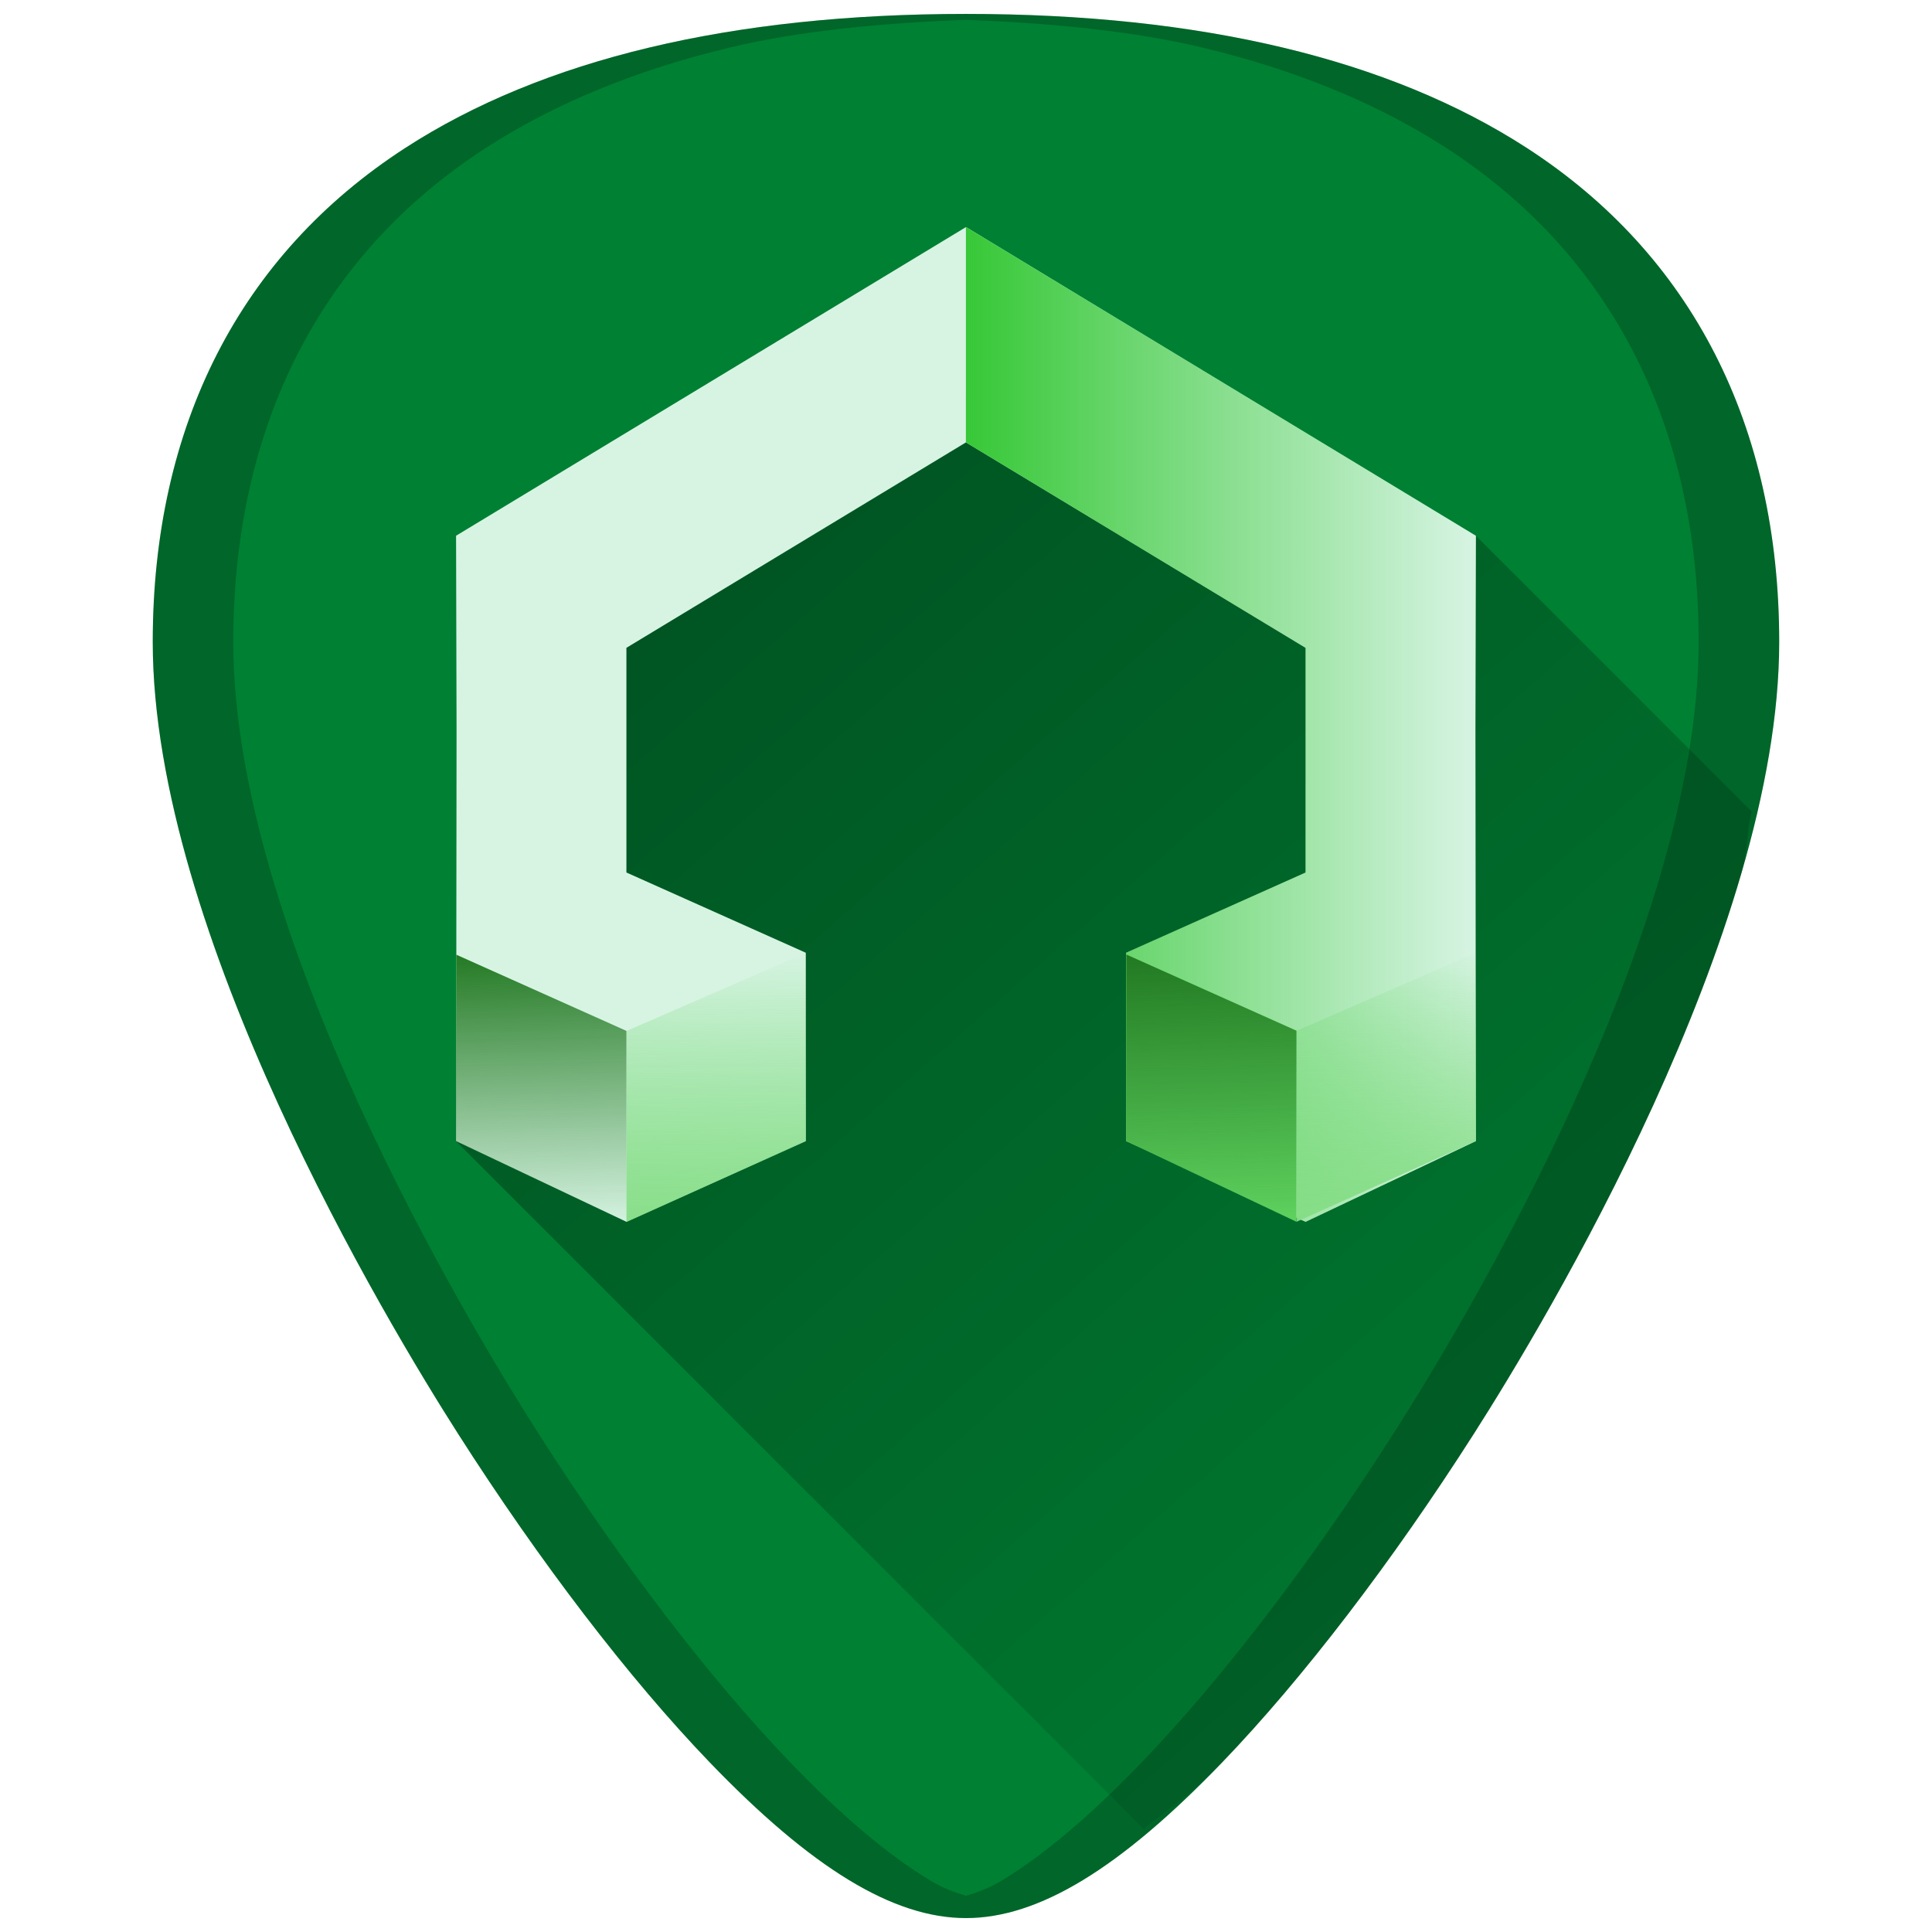
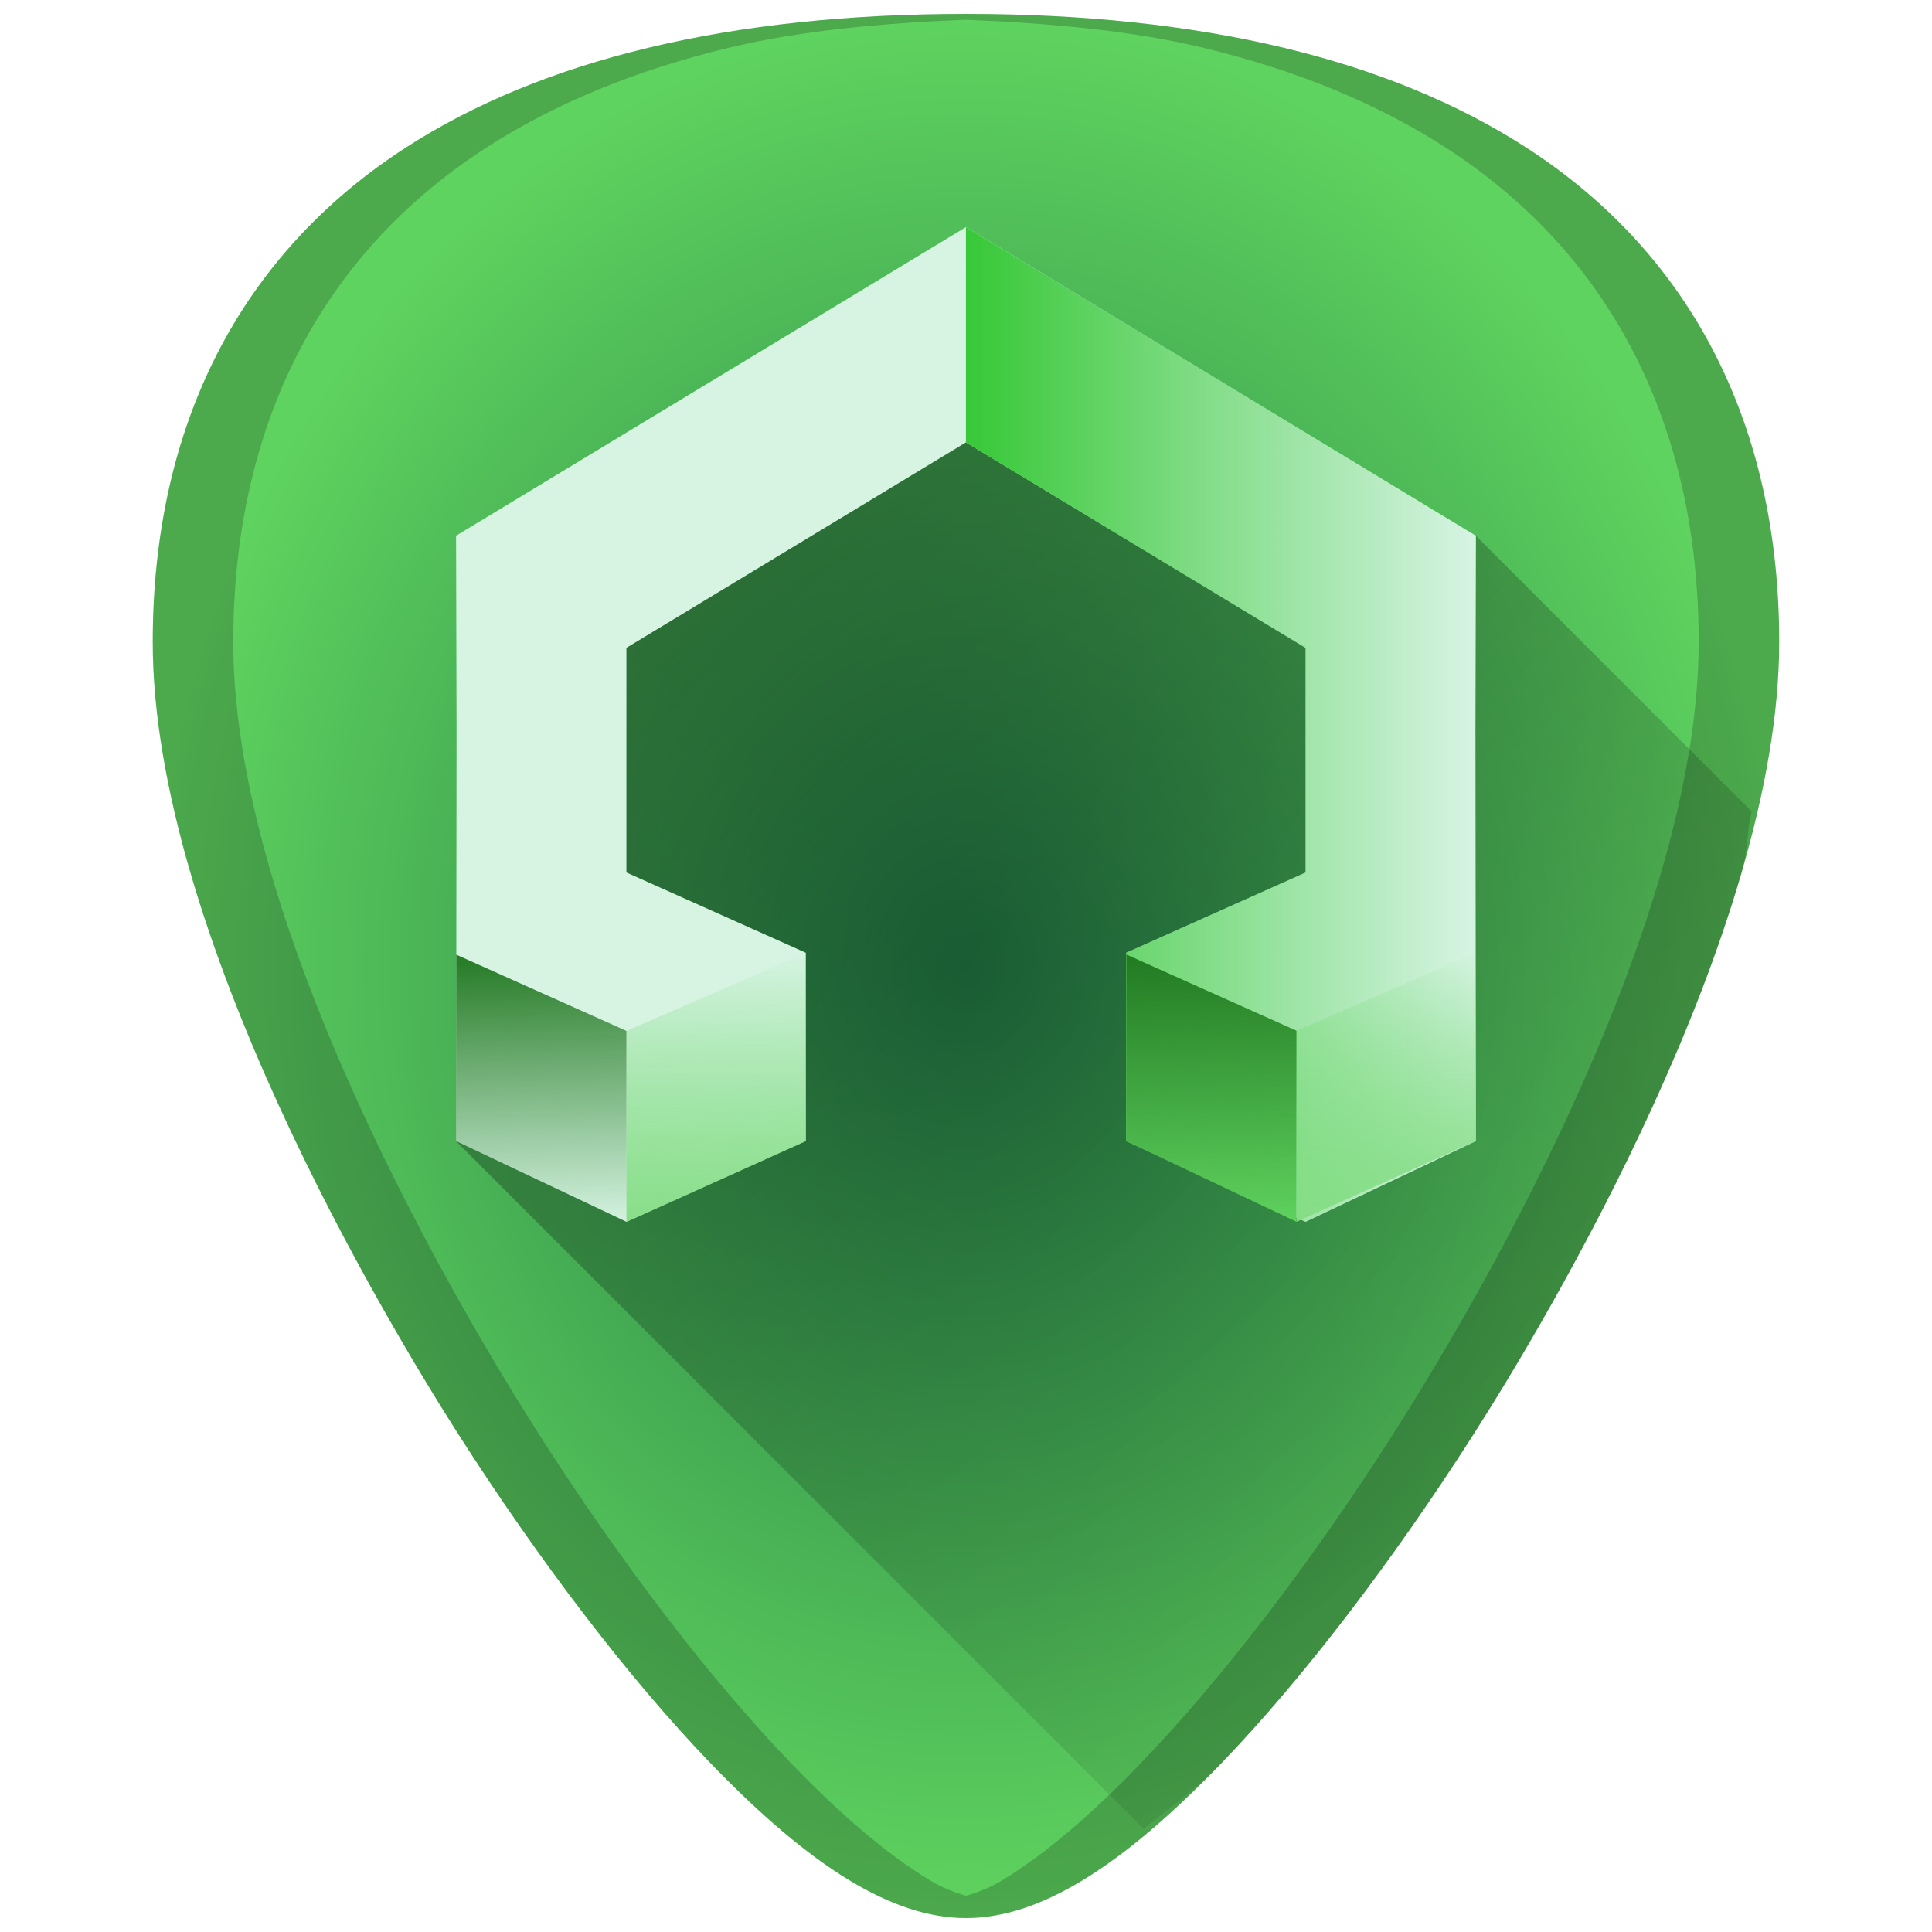
<svg xmlns="http://www.w3.org/2000/svg" xmlns:xlink="http://www.w3.org/1999/xlink" version="1.1" id="Capa_1" x="0px" y="0px" viewBox="0 0 48 48" xml:space="preserve" width="48" height="48">
  <defs id="defs39">
+     <linearGradient id="linearGradient872">
+       <stop style="stop-color:#217844;stop-opacity:1" offset="0" id="stop868" />
+       <stop style="stop-color:#5fd35f;stop-opacity:1" offset="1" id="stop870" />
+     </linearGradient>
    <linearGradient id="linearGradient1019">
      <stop style="stop-color:#000000;stop-opacity:1;" offset="0" id="stop1015" />
      <stop style="stop-color:#000000;stop-opacity:0;" offset="1" id="stop1017" />
    </linearGradient>
    <linearGradient id="linearGradient965">
      <stop style="stop-color:#37c837;stop-opacity:1;" offset="0" id="stop961" />
      <stop style="stop-color:#37c837;stop-opacity:0;" offset="1" id="stop963" />
    </linearGradient>
    <linearGradient id="linearGradient909">
      <stop style="stop-color:#87de87;stop-opacity:1" offset="0" id="stop905" />
      <stop style="stop-color:#5fd35f;stop-opacity:0;" offset="1" id="stop907" />
    </linearGradient>
    <linearGradient id="linearGradient893">
      <stop style="stop-color:#217821;stop-opacity:1;" offset="0" id="stop889" />
      <stop style="stop-color:#217821;stop-opacity:0;" offset="1" id="stop891" />
    </linearGradient>
    <linearGradient xlink:href="#linearGradient893" id="linearGradient895" x1="13.308" y1="23.557" x2="13.493" y2="30.521" gradientUnits="userSpaceOnUse" />
    <linearGradient xlink:href="#linearGradient909" id="linearGradient911" x1="18.011" y1="30.687" x2="17.95" y2="23.628" gradientUnits="userSpaceOnUse" />
    <linearGradient gradientTransform="translate(16.6466,-0.00390606)" xlink:href="#linearGradient893" id="linearGradient895-6" x1="13.308" y1="23.557" x2="13.493" y2="30.521" gradientUnits="userSpaceOnUse" />
    <linearGradient gradientTransform="translate(16.64849,-0.00390659)" xlink:href="#linearGradient909" id="linearGradient911-5" x1="18.011" y1="30.687" x2="17.95" y2="23.628" gradientUnits="userSpaceOnUse" />
    <linearGradient xlink:href="#linearGradient965" id="linearGradient967" x1="23.999" y1="17.998" x2="36.667" y2="17.998" gradientUnits="userSpaceOnUse" />
    <linearGradient xlink:href="#linearGradient1019" id="linearGradient1021" x1="11.518" y1="9.306" x2="43.235" y2="45.447" gradientUnits="userSpaceOnUse" />
+     <radialGradient xlink:href="#linearGradient872" id="radialGradient874" cx="24" cy="24" fx="24" fy="24" r="20.204" gradientTransform="matrix(1,0,0,1.170767,0,-4.098409)" gradientUnits="userSpaceOnUse" />
  </defs>
  <g id="g6" transform="translate(0,-464)">
</g>
  <g id="g8" transform="translate(0,-464)">
</g>
  <g id="g10" transform="translate(0,-464)">
</g>
  <g id="g12" transform="translate(0,-464)">
</g>
  <g id="g14" transform="translate(0,-464)">
</g>
  <g id="g16" transform="translate(0,-464)">
</g>
  <g id="g18" transform="translate(0,-464)">
</g>
  <g id="g20" transform="translate(0,-464)">
</g>
  <g id="g22" transform="translate(0,-464)">
</g>
  <g id="g24" transform="translate(0,-464)">
</g>
  <g id="g26" transform="translate(0,-464)">
</g>
  <g id="g28" transform="translate(0,-464)">
</g>
  <g id="g30" transform="translate(0,-464)">
</g>
  <g id="g32" transform="translate(0,-464)">
</g>
  <g id="g34" transform="translate(0,-464)">
</g>
-   <g id="g878">
-     <path id="path829" d="m 24.001,0.346 c -5.833,0 -10.522,1.12 -13.936,3.332 -4.101,2.657 -6.27,6.902 -6.27,12.271 0,7.227 5.806,16.885 7.586,19.674 2.032,3.183 4.25,6.08 6.246,8.156 2.542,2.644 4.568,3.875 6.373,3.875 1.805,0 3.829,-1.231 6.371,-3.875 1.996,-2.076 4.214,-4.973 6.246,-8.156 C 38.398,32.835 44.204,23.176 44.204,15.949 44.204,10.579 42.038,6.335 37.937,3.678 34.523,1.466 29.834,0.346 24.001,0.346 Z" style="fill:#008033;stroke-width:0.092" />
+   <g id="g896">
+     <path id="path829" d="m 24.001,0.346 c -5.833,0 -10.522,1.12 -13.936,3.332 -4.101,2.657 -6.27,6.902 -6.27,12.271 0,7.227 5.806,16.885 7.586,19.674 2.032,3.183 4.25,6.08 6.246,8.156 2.542,2.644 4.568,3.875 6.373,3.875 1.805,0 3.829,-1.231 6.371,-3.875 1.996,-2.076 4.214,-4.973 6.246,-8.156 C 38.398,32.835 44.204,23.176 44.204,15.949 44.204,10.579 42.038,6.335 37.937,3.678 34.523,1.466 29.834,0.346 24.001,0.346 Z" style="fill:url(#radialGradient874);stroke-width:0.092;fill-opacity:1" />
    <path id="path995" d="m 28.414,45.436 c 0.643,-0.526 1.238,-0.909 1.957,-1.656 1.996,-2.076 4.214,-4.973 6.246,-8.156 0.89,-1.394 2.787,-4.505 4.461,-8.172 0.837,-1.833 1.619,-3.806 2.191,-5.771 0.152,-0.522 0.129,-1.003 0.248,-1.521 l -6.85,-6.85 -7.254,-2.252 -6.732,-1.551 -7.855,5.691 -1.838,10.402 -1.658,2.752 z" style="opacity:0.4;fill:url(#linearGradient1021);fill-opacity:1;stroke:none;stroke-width:1px;stroke-linecap:butt;stroke-linejoin:miter;stroke-opacity:1" />
-     <path id="path851-5" d="m 23.999,5.642 -12.668,7.668 0.012,4.84 -0.006,5.566 -0.006,4.633 4.232,2.006 4.457,-2.006 v -4.678 l -4.457,-1.994 v -5.582 l 8.436,-5.104 z m 0.002,0 v 5.35 l 8.436,5.104 v 5.582 l -4.457,1.994 v 4.678 l 4.457,2.006 4.232,-2.006 -0.006,-4.633 -0.006,-5.566 0.012,-4.84 z" style="fill:#d7f4e3;stroke-width:0.092" />
-     <path id="path932" d="m 20.021,23.675 -4.457,1.938 v 4.746 l 4.457,-2.006 z" style="fill:url(#linearGradient911);fill-opacity:1;stroke-width:0.092" />
-     <path id="path937" d="m 15.563,25.612 -4.227,-1.893 -0.006,4.633 4.232,2.006 z" style="fill:url(#linearGradient895);fill-opacity:1;stroke-width:0.092" />
-     <path id="path851-7" d="m 23.999,5.642 12.668,7.668 -0.012,4.84 0.006,5.566 0.006,4.633 -4.232,2.006 -4.457,-2.006 v -4.678 l 4.457,-1.994 v -5.582 l -8.436,-5.104 z" style="fill:url(#linearGradient967);fill-opacity:1;stroke-width:0.092" />
-     <path id="path937-6" d="m 32.21,25.608 -4.227,-1.893 -0.006,4.633 4.232,2.006 z" style="fill:#5fd35f;fill-opacity:1;stroke-width:0.092" />
-     <path id="path937-3" d="m 32.21,25.608 -4.227,-1.893 -0.006,4.633 4.232,2.006 z" style="fill:url(#linearGradient895-6);fill-opacity:1;stroke-width:0.092" />
-     <path id="path932-9" d="m 36.669,23.671 -4.457,1.938 v 4.746 l 4.457,-2.006 z" style="fill:url(#linearGradient911-5);fill-opacity:1;stroke-width:0.092" />
+     <g id="g883">
+       <path style="fill:#d7f4e3;stroke-width:0.092" d="m 23.999,5.642 -12.668,7.668 0.012,4.84 -0.006,5.566 -0.006,4.633 4.232,2.006 4.457,-2.006 v -4.678 l -4.457,-1.994 v -5.582 l 8.436,-5.104 z m 0.002,0 v 5.35 l 8.436,5.104 v 5.582 l -4.457,1.994 v 4.678 l 4.457,2.006 4.232,-2.006 -0.006,-4.633 -0.006,-5.566 0.012,-4.84 z" id="path851-5" />
+       <path style="fill:url(#linearGradient911);fill-opacity:1;stroke-width:0.092" d="m 20.021,23.675 -4.457,1.938 v 4.746 l 4.457,-2.006 z" id="path932" />
+       <path style="fill:url(#linearGradient895);fill-opacity:1;stroke-width:0.092" d="m 15.563,25.612 -4.227,-1.893 -0.006,4.633 4.232,2.006 z" id="path937" />
+       <path style="fill:url(#linearGradient967);fill-opacity:1;stroke-width:0.092" d="m 23.999,5.642 12.668,7.668 -0.012,4.84 0.006,5.566 0.006,4.633 -4.232,2.006 -4.457,-2.006 v -4.678 l 4.457,-1.994 v -5.582 l -8.436,-5.104 z" id="path851-7" />
+       <path style="fill:#5fd35f;fill-opacity:1;stroke-width:0.092" d="m 32.21,25.608 -4.227,-1.893 -0.006,4.633 4.232,2.006 z" id="path937-6" />
+       <path style="fill:url(#linearGradient895-6);fill-opacity:1;stroke-width:0.092" d="m 32.21,25.608 -4.227,-1.893 -0.006,4.633 4.232,2.006 z" id="path937-3" />
+       <path style="fill:url(#linearGradient911-5);fill-opacity:1;stroke-width:0.092" d="m 36.669,23.671 -4.457,1.938 v 4.746 l 4.457,-2.006 z" id="path932-9" />
+     </g>
    <path id="path829-2" d="m 24,0.346 c -5.833,0 -10.52,1.12 -13.934,3.332 -4.101,2.657 -6.271,6.902 -6.271,12.271 0,7.227 5.808,16.885 7.588,19.674 2.032,3.183 4.248,6.08 6.244,8.156 2.542,2.644 4.568,3.875 6.373,3.875 1.805,0 3.829,-1.231 6.371,-3.875 1.996,-2.076 4.214,-4.973 6.246,-8.156 1.78,-2.788 7.586,-12.447 7.586,-19.674 C 44.203,10.579 42.037,6.335 37.936,3.678 34.522,1.466 29.833,0.346 24,0.346 Z m 0,0.145 c 2.113,0.085 4.121,0.272 5.877,0.691 1.164,0.278 2.251,0.627 3.262,1.043 1.011,0.416 1.944,0.9 2.797,1.453 1.025,0.664 1.931,1.428 2.711,2.283 0.78,0.856 1.434,1.804 1.961,2.836 0.527,1.032 0.926,2.149 1.193,3.344 0.267,1.195 0.402,2.466 0.402,3.809 0,1.807 -0.361,3.765 -0.934,5.73 -0.572,1.965 -1.354,3.938 -2.191,5.771 -1.674,3.667 -3.571,6.778 -4.461,8.172 -2.032,3.183 -4.25,6.08 -6.246,8.156 -1.271,1.322 -2.412,2.291 -3.461,2.93 C 24.591,46.903 24.292,47.016 24,47.1 23.709,47.016 23.41,46.903 23.092,46.709 22.042,46.071 20.898,45.101 19.627,43.779 17.631,41.703 15.415,38.806 13.383,35.623 12.493,34.229 10.596,31.118 8.922,27.451 8.085,25.618 7.303,23.645 6.73,21.68 6.158,19.714 5.795,17.756 5.795,15.949 c 0,-1.342 0.137,-2.614 0.404,-3.809 C 6.467,10.946 6.865,9.829 7.393,8.797 7.92,7.765 8.575,6.816 9.355,5.961 10.135,5.105 11.041,4.342 12.066,3.678 12.92,3.125 13.853,2.641 14.863,2.225 15.874,1.809 16.961,1.46 18.125,1.182 19.881,0.762 21.888,0.575 24,0.49 Z" style="opacity:0.2;fill:#000000;stroke-width:0.092" />
  </g>
</svg>
